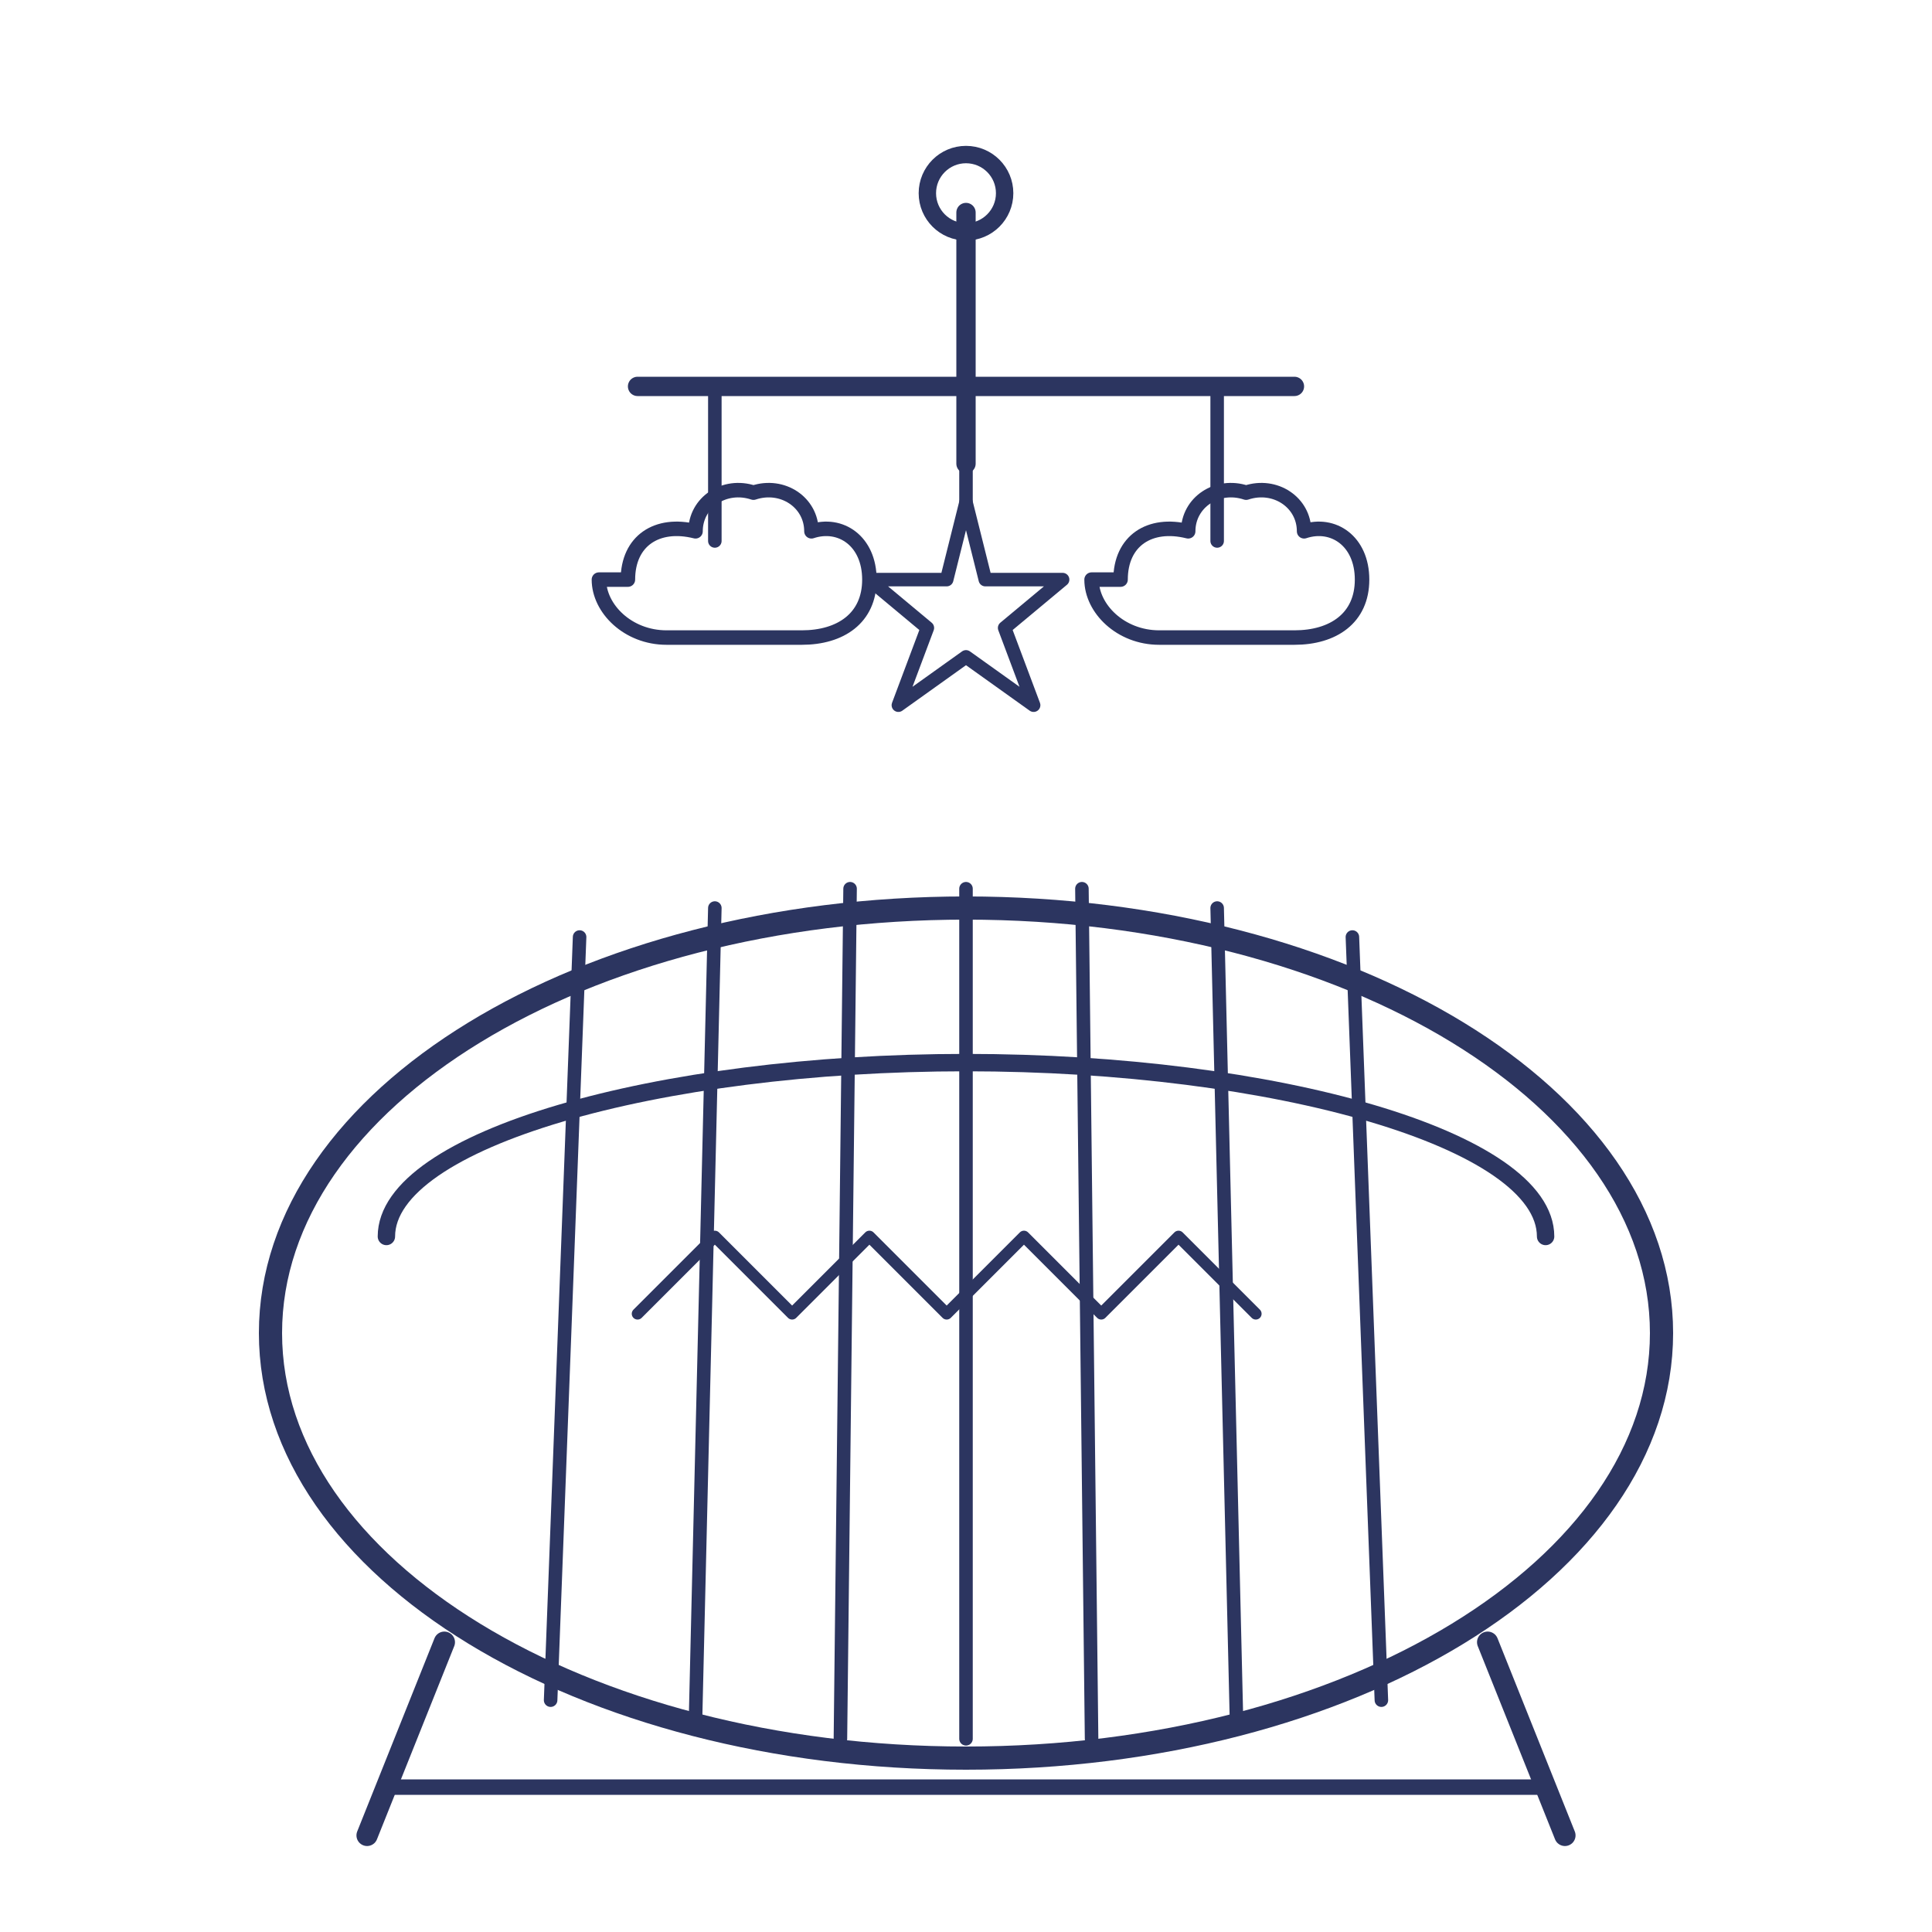
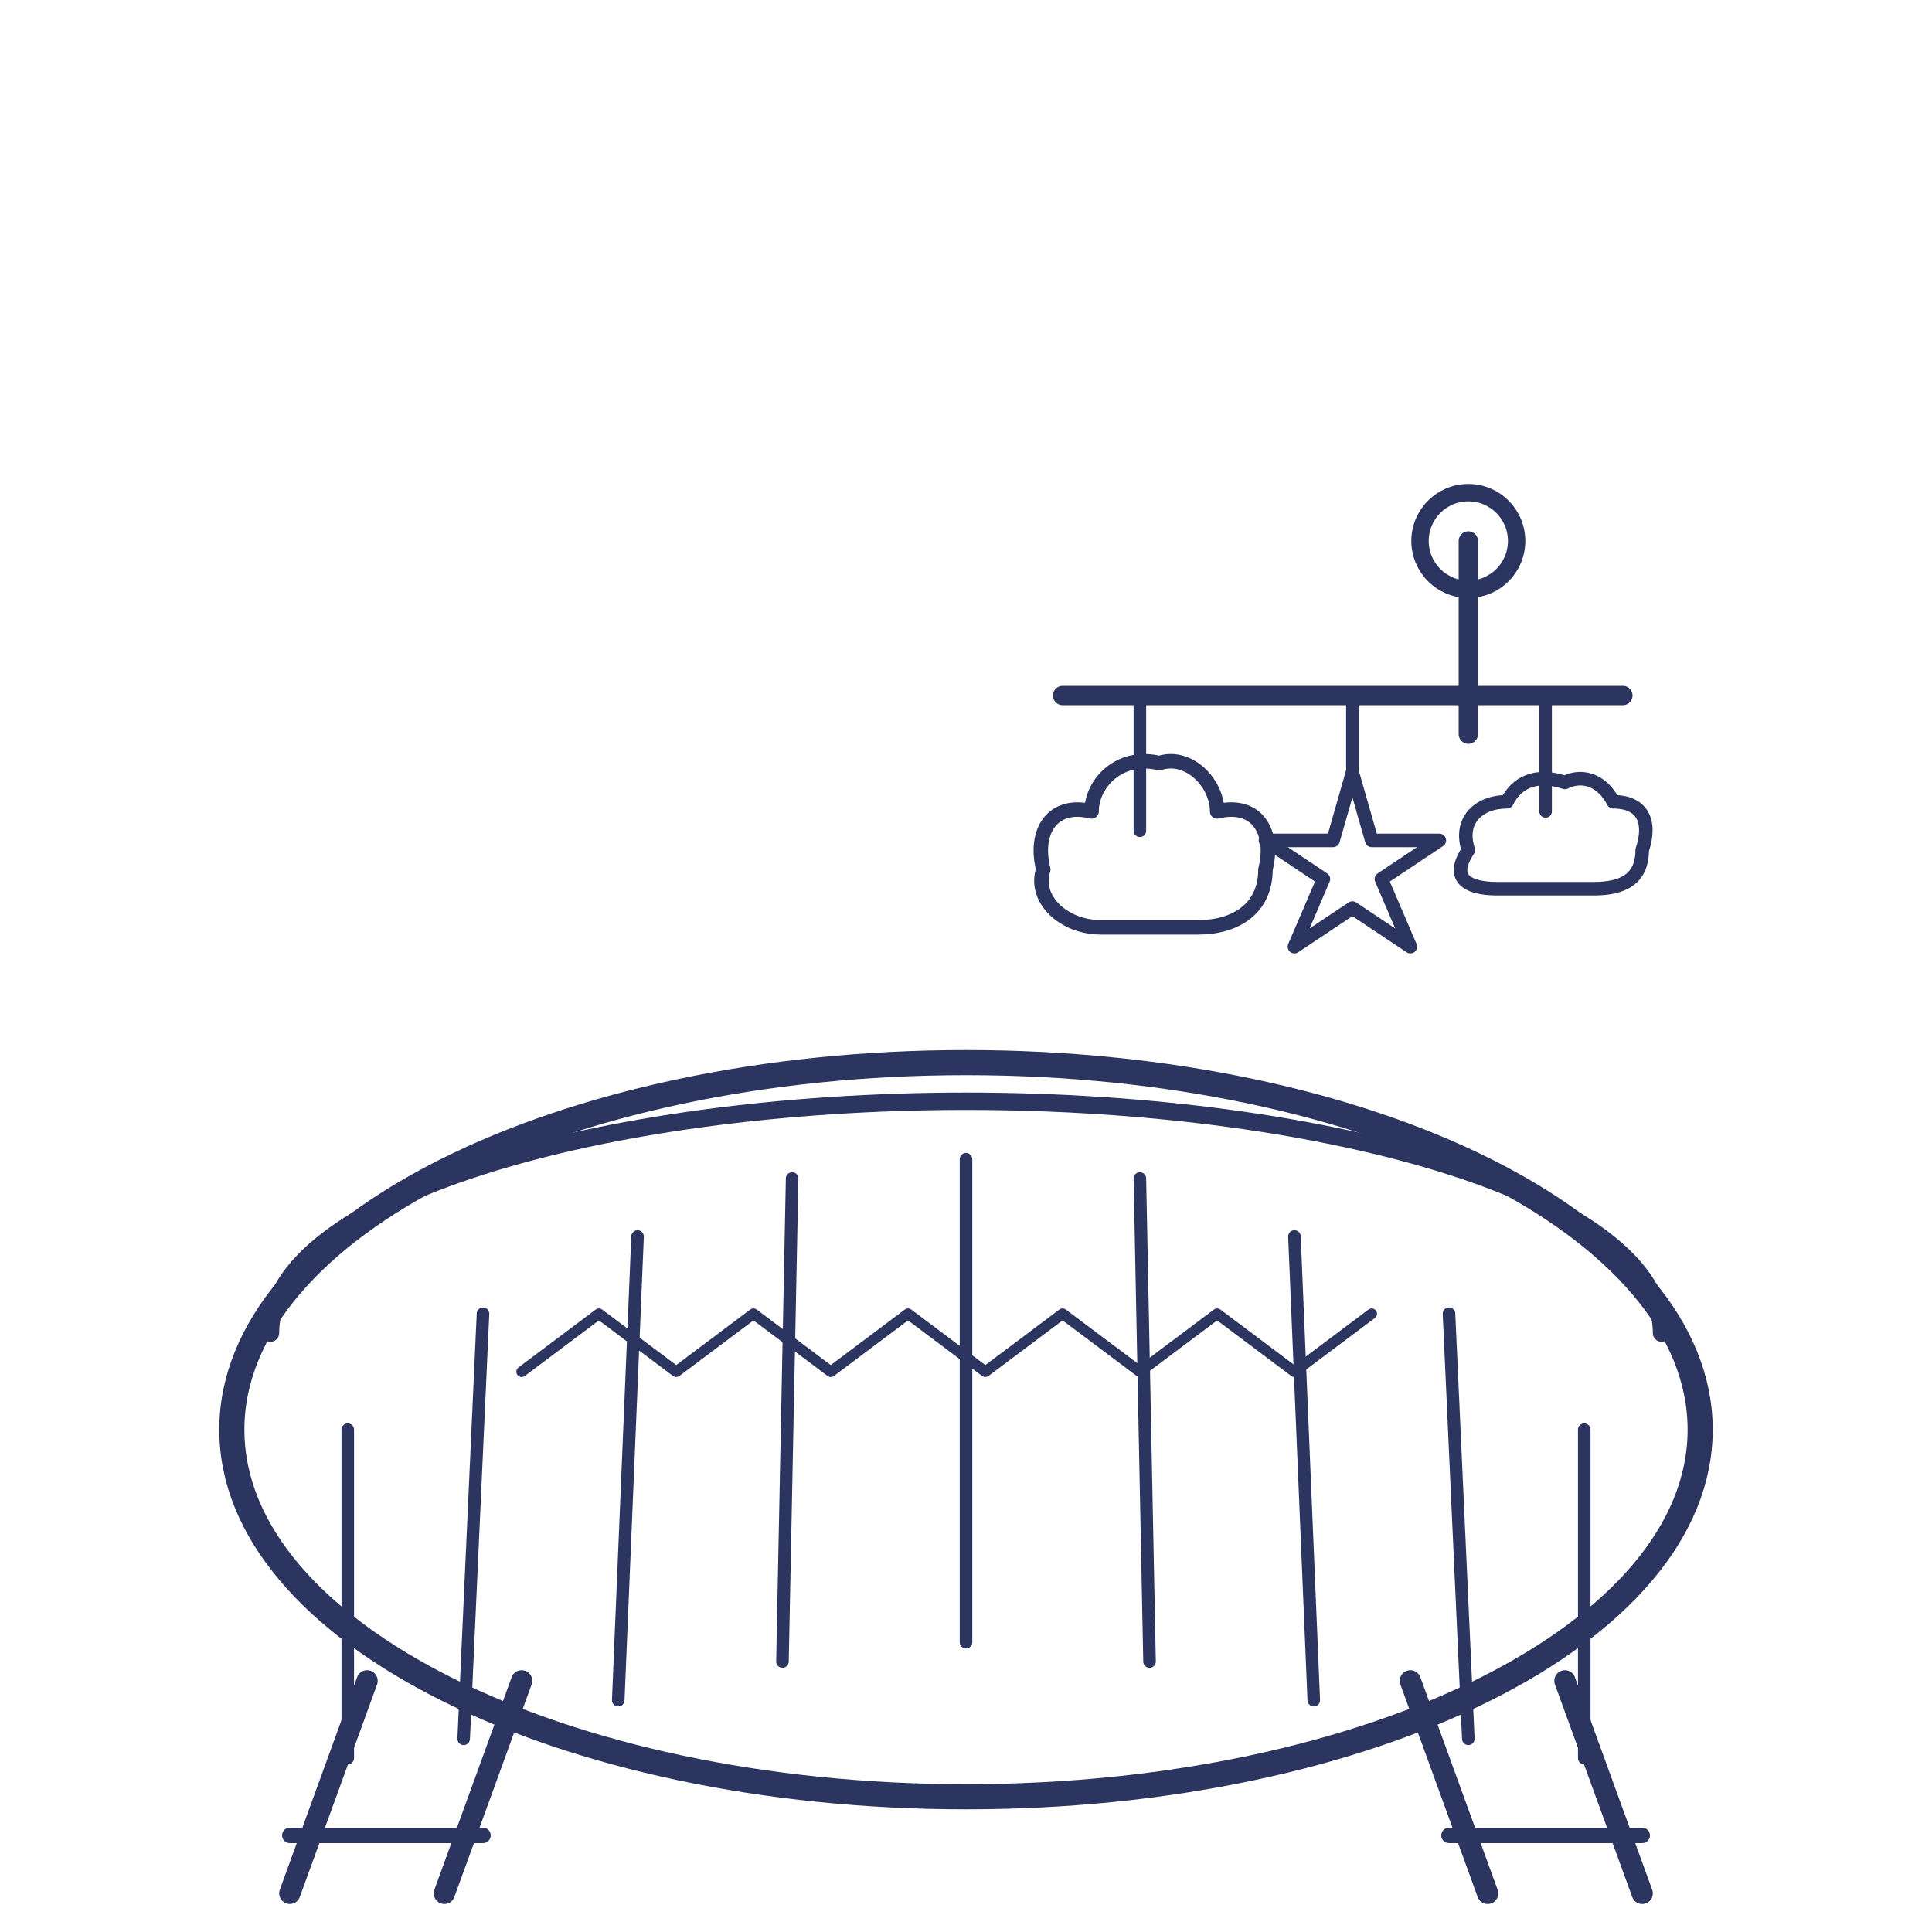
- <svg xmlns="http://www.w3.org/2000/svg" viewBox="0 0 200 200">
-   <g stroke="#2C3560" fill="none" stroke-linecap="round" stroke-linejoin="round">
-     <line x1="100" y1="22" x2="100" y2="48" stroke-width="2" />
-     <line x1="66" y1="40" x2="134" y2="40" stroke-width="2" />
-     <circle cx="100" cy="20" r="4" stroke-width="1.8" />
-     <line x1="74" y1="40" x2="74" y2="56" stroke-width="1.4" />
-     <path d="M65 60 C65 56 68 54 72 55 C72 52 75 50 78 51 C81 50 84 52 84 55 C87 54 90 56 90 60 C90 64 87 66 83 66 L69 66 C65 66 62 63 62 60Z" stroke-width="1.5" />
-     <line x1="100" y1="40" x2="100" y2="52" stroke-width="1.4" />
-     <path d="M100 52 L102 60 L110 60 L104 65 L107 73 L100 68 L93 73 L96 65 L90 60 L98 60 Z" stroke-width="1.4" />
-     <line x1="126" y1="40" x2="126" y2="56" stroke-width="1.4" />
-     <path d="M116 60 C116 56 119 54 123 55 C123 52 126 50 129 51 C132 50 135 52 135 55 C138 54 141 56 141 60 C141 64 138 66 134 66 L120 66 C116 66 113 63 113 60Z" stroke-width="1.5" />
-     <ellipse cx="100" cy="138" rx="72" ry="44" stroke-width="2.4" />
-     <path d="M40 128 C40 118 68 110 100 110 C132 110 160 118 160 128" stroke-width="1.8" />
-     <line x1="60" y1="97" x2="57" y2="176" stroke-width="1.4" />
-     <line x1="74" y1="94" x2="72" y2="178" stroke-width="1.4" />
-     <line x1="88" y1="92" x2="87" y2="180" stroke-width="1.4" />
-     <line x1="100" y1="92" x2="100" y2="180" stroke-width="1.4" />
-     <line x1="112" y1="92" x2="113" y2="180" stroke-width="1.4" />
-     <line x1="126" y1="94" x2="128" y2="178" stroke-width="1.4" />
-     <line x1="140" y1="97" x2="143" y2="176" stroke-width="1.4" />
-     <path d="M66 136 L74 128 L82 136 L90 128 L98 136 L106 128 L114 136 L122 128 L130 136" stroke-width="1.2" />
-     <line x1="46" y1="170" x2="38" y2="190" stroke-width="2.2" />
-     <line x1="154" y1="170" x2="162" y2="190" stroke-width="2.2" />
-     <line x1="40" y1="185" x2="160" y2="185" stroke-width="1.6" />
-   </g>
+ <svg xmlns="http://www.w3.org/2000/svg" viewBox="0 0 200 200" stroke="#2C3560" fill="none" stroke-linecap="round" stroke-linejoin="round">
+   <circle cx="152" cy="56" r="5" stroke-width="1.8" />
+   <line x1="152" y1="56" x2="152" y2="76" stroke-width="2" />
+   <line x1="110" y1="72" x2="168" y2="72" stroke-width="2" />
+   <line x1="118" y1="72" x2="118" y2="86" stroke-width="1.3" />
+   <path d="M 108 90 C 107 86 109 83 113 84 C 113 81 116 78 120 79 C 123 78 126 81 126 84 C 130 83 132 86 131 90 C 131 94 128 96 124 96 L 114 96 C 110 96 107 93 108 90 Z" stroke-width="1.5" />
+   <line x1="140" y1="72" x2="140" y2="80" stroke-width="1.3" />
+   <path d="M 140 80 L 142 87 L 149 87 L 143 91 L 146 98 L 140 94 L 134 98 L 137 91 L 131 87 L 138 87 Z" stroke-width="1.4" />
+   <line x1="160" y1="72" x2="160" y2="84" stroke-width="1.3" />
+   <path d="M 152 88 C 151 85 153 83 156 83 C 157 81 159 80 162 81 C 164 80 166 81 167 83 C 170 83 171 85 170 88 C 170 91 168 92 165 92 L 155 92 C 152 92 150 91 152 88 Z" stroke-width="1.4" />
+   <ellipse cx="100" cy="148" rx="76" ry="38" stroke-width="2.6" />
+   <path d="M 28 138 C 28 124 62 114 100 114 C 138 114 172 124 172 138" stroke-width="1.8" />
+   <path d="M 36 148 L 36 182" stroke-width="1.3" />
+   <path d="M 50 136 L 48 180" stroke-width="1.3" />
+   <path d="M 66 128 L 64 176" stroke-width="1.3" />
+   <path d="M 82 122 L 81 172" stroke-width="1.3" />
+   <path d="M 100 120 L 100 170" stroke-width="1.3" />
+   <path d="M 118 122 L 119 172" stroke-width="1.3" />
+   <path d="M 134 128 L 136 176" stroke-width="1.3" />
+   <path d="M 150 136 L 152 180" stroke-width="1.3" />
+   <path d="M 164 148 L 164 182" stroke-width="1.3" />
+   <path d="M 54 142 L 62 136 L 70 142 L 78 136 L 86 142 L 94 136 L 102 142 L 110 136 L 118 142 L 126 136 L 134 142 L 142 136" stroke-width="1.1" />
+   <line x1="38" y1="174" x2="30" y2="196" stroke-width="2.2" />
+   <line x1="54" y1="174" x2="46" y2="196" stroke-width="2.2" />
+   <line x1="30" y1="190" x2="50" y2="190" stroke-width="1.6" />
+   <line x1="146" y1="174" x2="154" y2="196" stroke-width="2.2" />
+   <line x1="162" y1="174" x2="170" y2="196" stroke-width="2.2" />
+   <line x1="150" y1="190" x2="170" y2="190" stroke-width="1.6" />
</svg>
